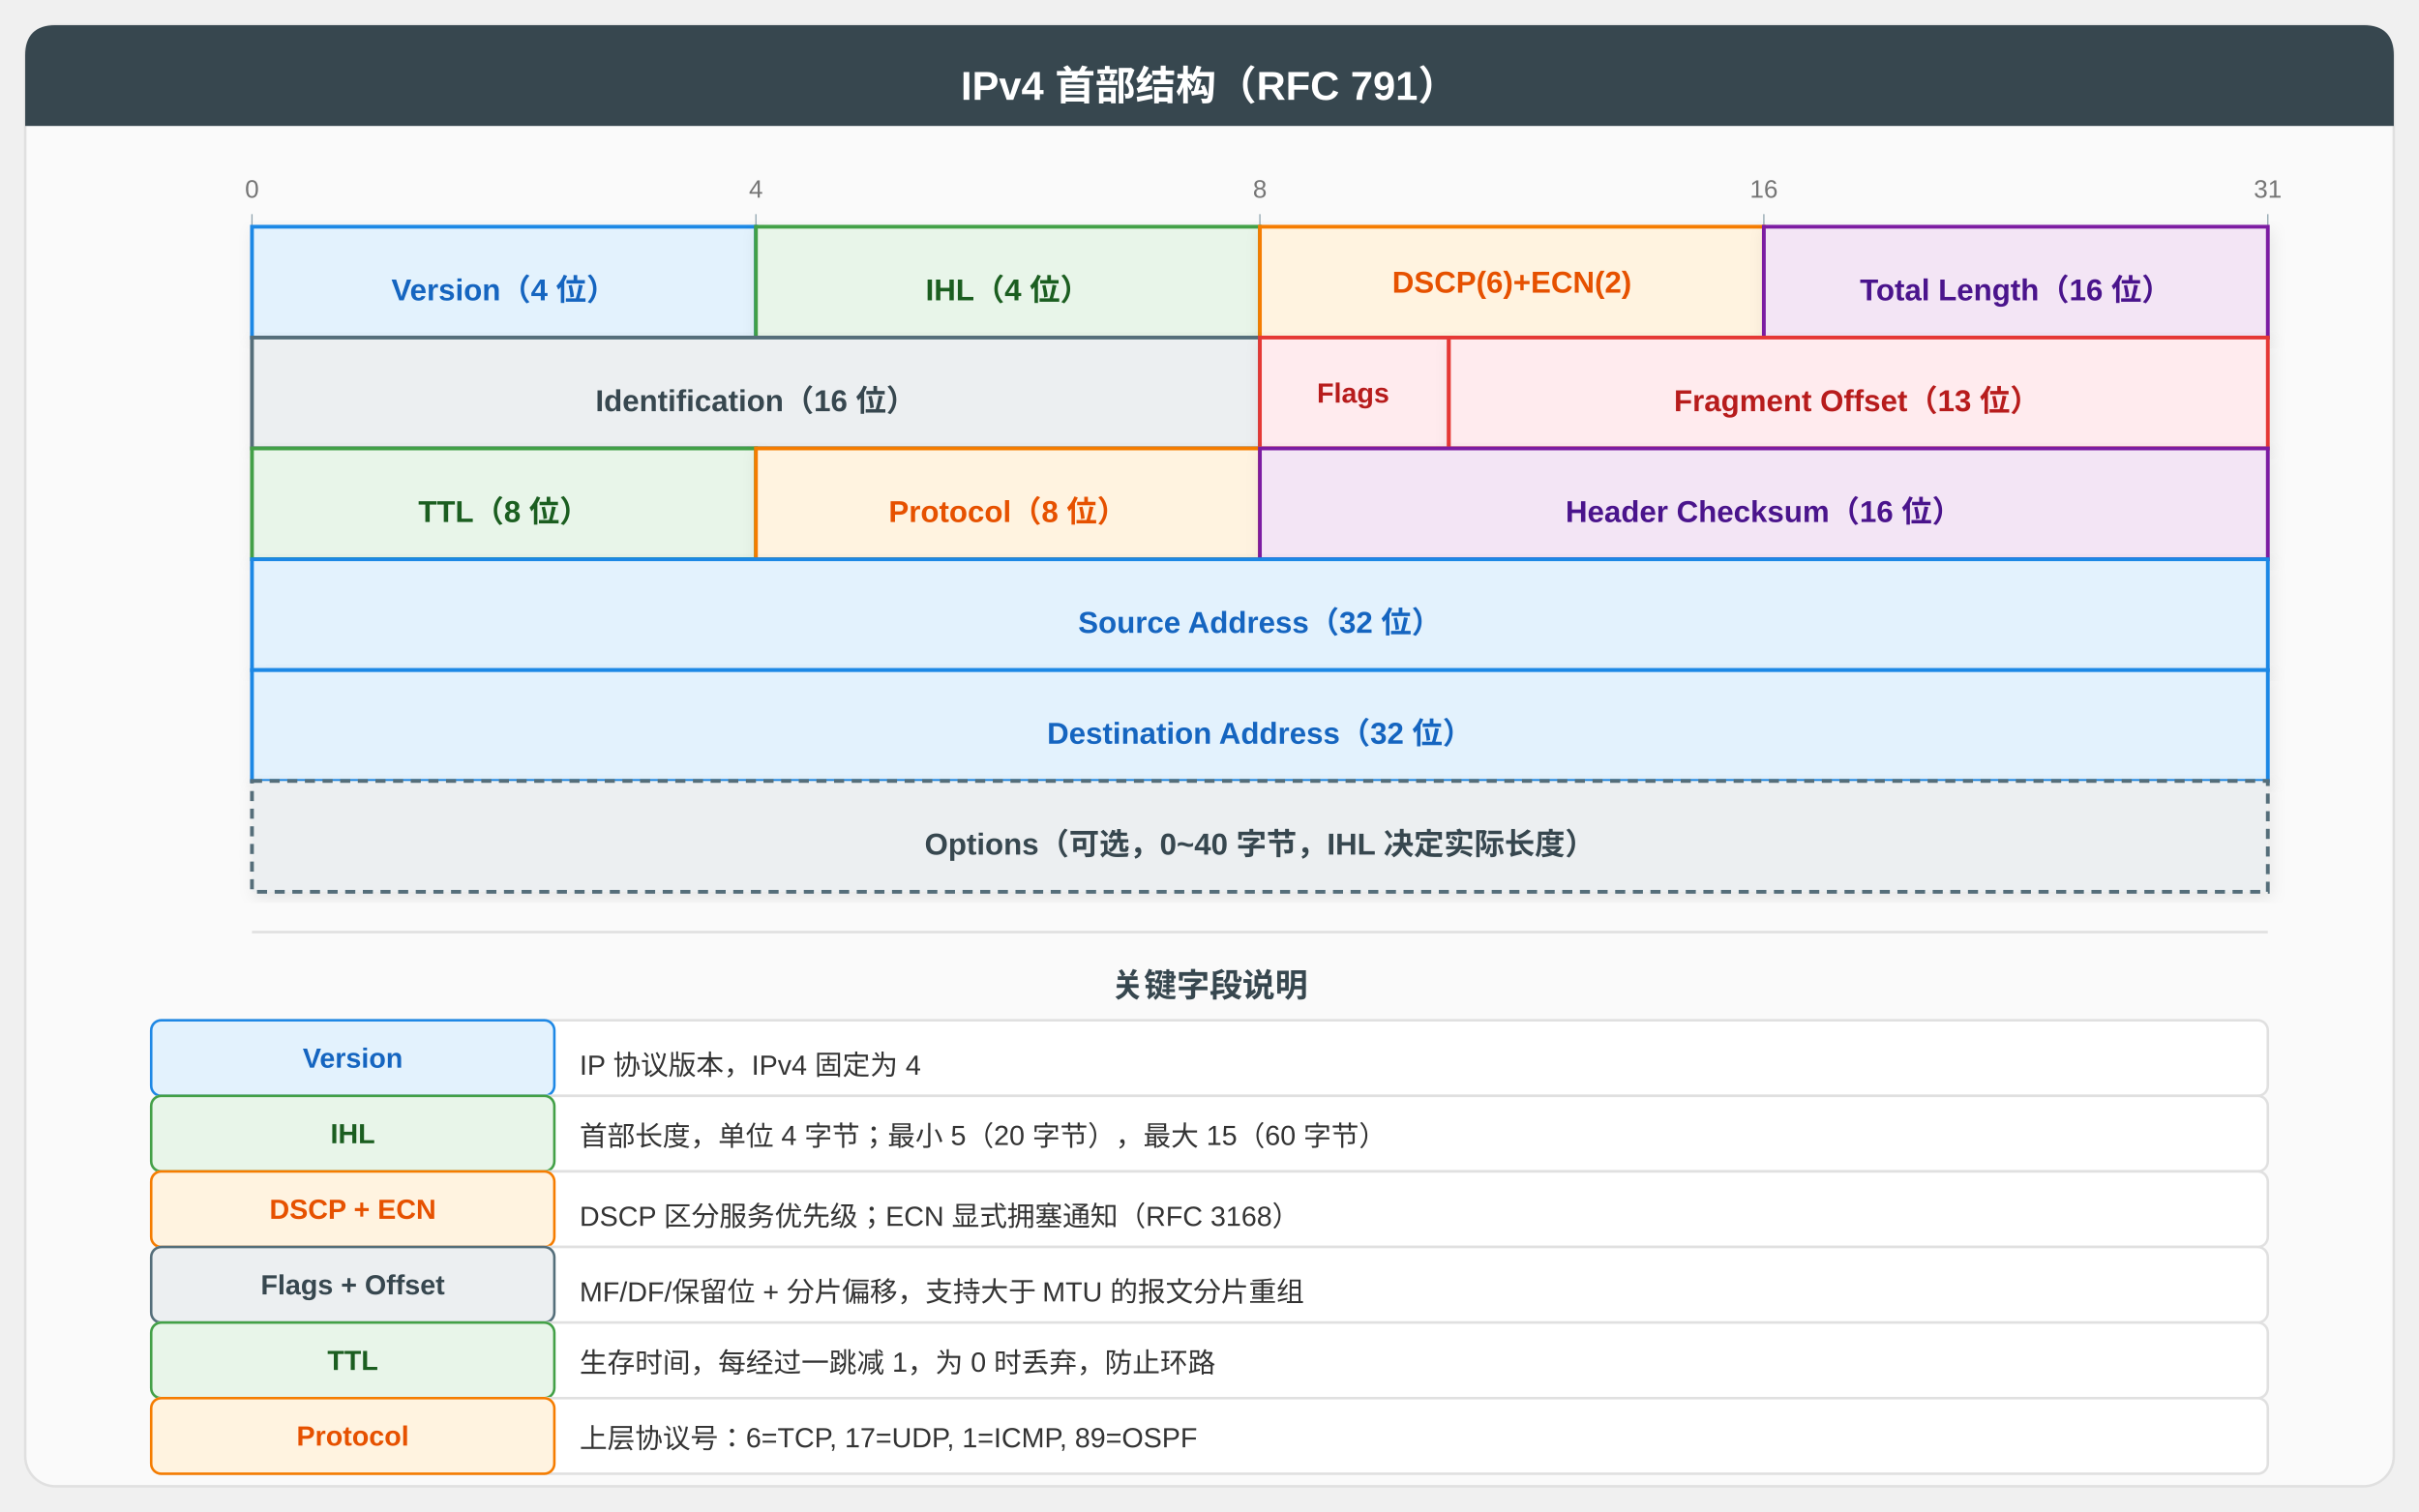
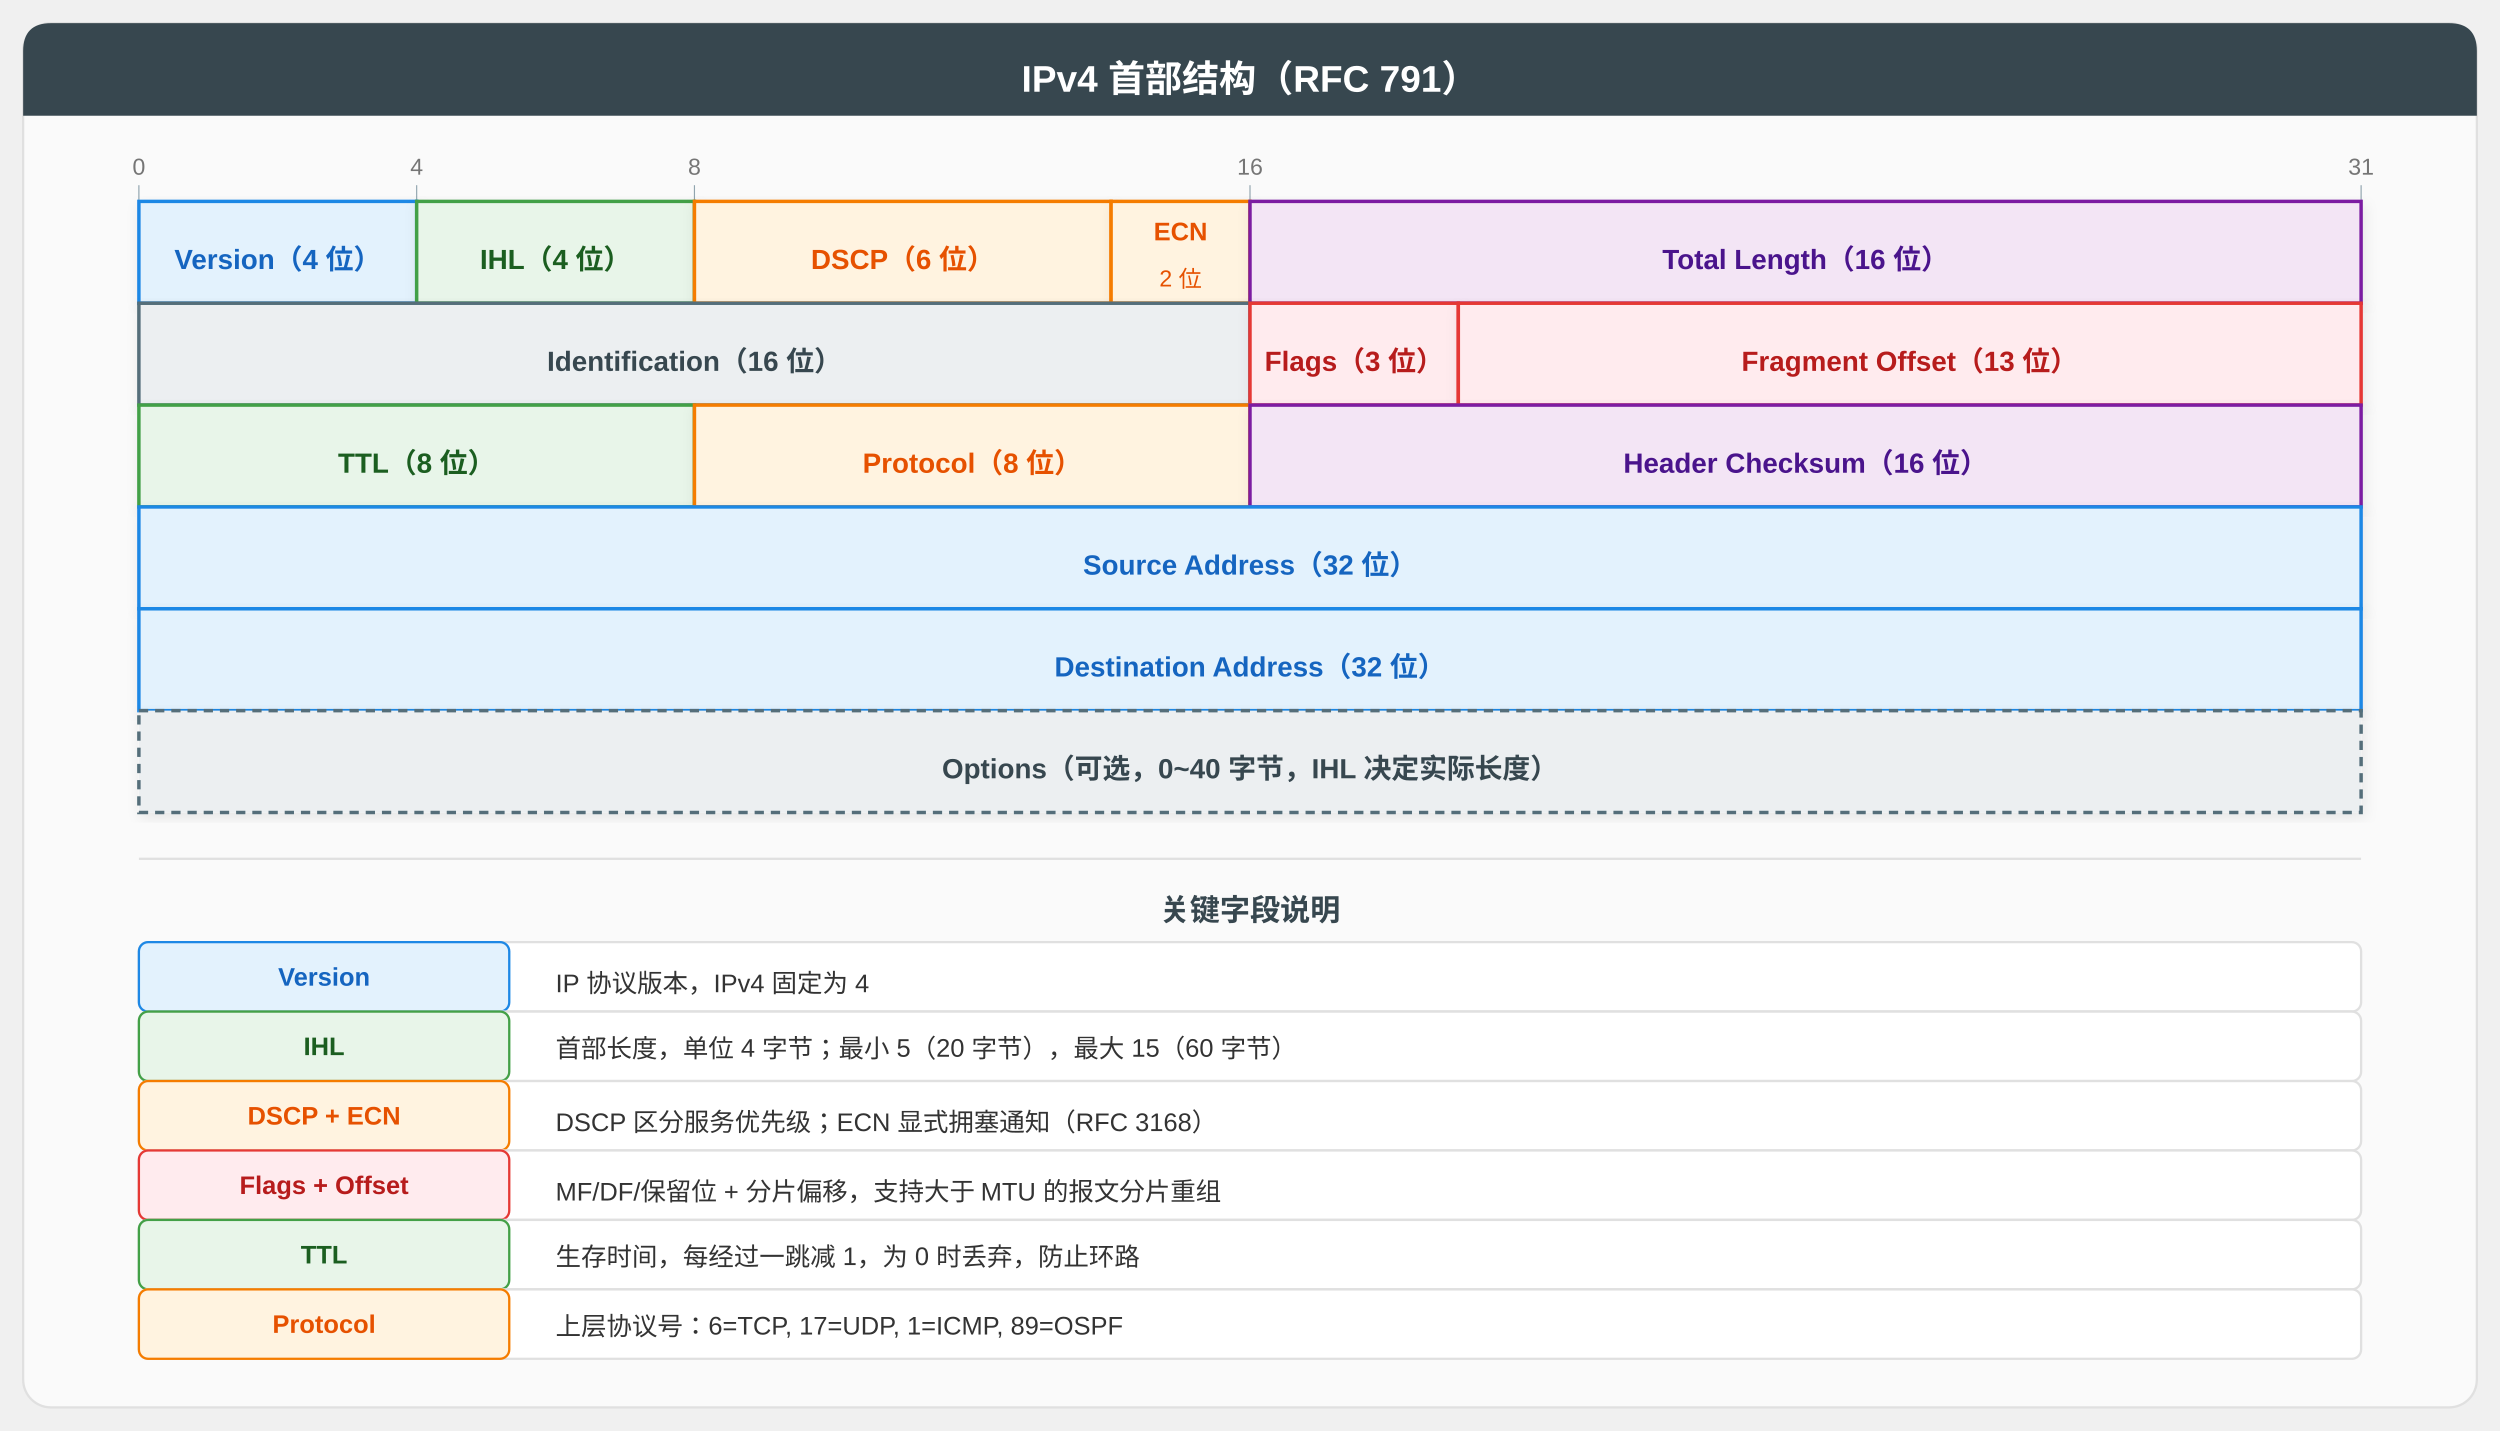
- <svg xmlns="http://www.w3.org/2000/svg" viewBox="0 0 960 600" font-family="'Segoe UI',Arial,sans-serif">
+ <svg xmlns="http://www.w3.org/2000/svg" viewBox="0 0 1080 618" font-family="'Segoe UI',Arial,sans-serif">
  <defs>
    <filter id="s1">
      <feDropShadow dx="1" dy="2" flood-color="#000" flood-opacity="0.08" stdDeviation="3" />
    </filter>
-     <marker id="ah" markerWidth="8" markerHeight="6" refX="8" refY="3" orient="auto">
-       <path d="M0,0 L8,3 L0,6Z" fill="#90A4AE" />
-     </marker>
  </defs>
-   <rect x="10" y="10" width="940" height="580" rx="12" fill="#FAFAFA" stroke="#E0E0E0" stroke-width="1" />
-   <path d="M10,22 Q10,10 22,10 H938 Q950,10 950,22 V50 H10 Z" fill="#37474F" />
-   <text x="480" y="30" text-anchor="middle" dominant-baseline="central" font-size="16" font-weight="bold" fill="#FFFFFF">IPv4 首部结构（RFC 791）</text>
-   <text x="100" y="75" text-anchor="middle" dominant-baseline="central" font-size="10" fill="#757575">0</text>
-   <text x="300" y="75" text-anchor="middle" dominant-baseline="central" font-size="10" fill="#757575">4</text>
-   <text x="500" y="75" text-anchor="middle" dominant-baseline="central" font-size="10" fill="#757575">8</text>
-   <text x="700" y="75" text-anchor="middle" dominant-baseline="central" font-size="10" fill="#757575">16</text>
-   <text x="900" y="75" text-anchor="middle" dominant-baseline="central" font-size="10" fill="#757575">31</text>
-   <line x1="100" y1="85" x2="100" y2="90" stroke="#90A4AE" stroke-width="0.5" />
-   <line x1="300" y1="85" x2="300" y2="90" stroke="#90A4AE" stroke-width="0.5" />
-   <line x1="500" y1="85" x2="500" y2="90" stroke="#90A4AE" stroke-width="0.5" />
-   <line x1="700" y1="85" x2="700" y2="90" stroke="#90A4AE" stroke-width="0.5" />
-   <line x1="900" y1="85" x2="900" y2="90" stroke="#90A4AE" stroke-width="0.5" />
-   <rect x="100" y="90" width="200" height="44" fill="#E3F2FD" stroke="#1E88E5" stroke-width="1.5" filter="url(#s1)" />
-   <text x="200" y="112" text-anchor="middle" dominant-baseline="central" font-size="12" font-weight="600" fill="#1565C0">Version（4 位）</text>
-   <rect x="300" y="90" width="200" height="44" fill="#E8F5E9" stroke="#43A047" stroke-width="1.5" filter="url(#s1)" />
-   <text x="400" y="112" text-anchor="middle" dominant-baseline="central" font-size="12" font-weight="600" fill="#1B5E20">IHL（4 位）</text>
-   <rect x="500" y="90" width="200" height="44" fill="#FFF3E0" stroke="#F57C00" stroke-width="1.5" filter="url(#s1)" />
-   <text x="600" y="112" text-anchor="middle" dominant-baseline="central" font-size="12" font-weight="600" fill="#E65100">DSCP(6)+ECN(2)</text>
-   <rect x="700" y="90" width="200" height="44" fill="#F3E5F5" stroke="#7B1FA2" stroke-width="1.5" filter="url(#s1)" />
-   <text x="800" y="112" text-anchor="middle" dominant-baseline="central" font-size="12" font-weight="600" fill="#4A148C">Total Length（16 位）</text>
-   <rect x="100" y="134" width="400" height="44" fill="#ECEFF1" stroke="#546E7A" stroke-width="1.5" filter="url(#s1)" />
-   <text x="300" y="156" text-anchor="middle" dominant-baseline="central" font-size="12" font-weight="600" fill="#37474F">Identification（16 位）</text>
-   <rect x="500" y="134" width="75" height="44" fill="#FFEBEE" stroke="#E53935" stroke-width="1.5" filter="url(#s1)" />
-   <text x="537" y="156" text-anchor="middle" dominant-baseline="central" font-size="11" font-weight="600" fill="#B71C1C">Flags</text>
-   <rect x="575" y="134" width="325" height="44" fill="#FFEBEE" stroke="#E53935" stroke-width="1.5" filter="url(#s1)" />
-   <text x="737" y="156" text-anchor="middle" dominant-baseline="central" font-size="12" font-weight="600" fill="#B71C1C">Fragment Offset（13 位）</text>
-   <rect x="100" y="178" width="200" height="44" fill="#E8F5E9" stroke="#43A047" stroke-width="1.5" filter="url(#s1)" />
-   <text x="200" y="200" text-anchor="middle" dominant-baseline="central" font-size="12" font-weight="600" fill="#1B5E20">TTL（8 位）</text>
-   <rect x="300" y="178" width="200" height="44" fill="#FFF3E0" stroke="#F57C00" stroke-width="1.5" filter="url(#s1)" />
-   <text x="400" y="200" text-anchor="middle" dominant-baseline="central" font-size="12" font-weight="600" fill="#E65100">Protocol（8 位）</text>
-   <rect x="500" y="178" width="400" height="44" fill="#F3E5F5" stroke="#7B1FA2" stroke-width="1.5" filter="url(#s1)" />
-   <text x="700" y="200" text-anchor="middle" dominant-baseline="central" font-size="12" font-weight="600" fill="#4A148C">Header Checksum（16 位）</text>
-   <rect x="100" y="222" width="800" height="44" fill="#E3F2FD" stroke="#1E88E5" stroke-width="1.5" filter="url(#s1)" />
-   <text x="500" y="244" text-anchor="middle" dominant-baseline="central" font-size="12" font-weight="600" fill="#1565C0">Source Address（32 位）</text>
-   <rect x="100" y="266" width="800" height="44" fill="#E3F2FD" stroke="#1E88E5" stroke-width="1.5" filter="url(#s1)" />
-   <text x="500" y="288" text-anchor="middle" dominant-baseline="central" font-size="12" font-weight="600" fill="#1565C0">Destination Address（32 位）</text>
-   <rect x="100" y="310" width="800" height="44" fill="#ECEFF1" stroke="#546E7A" stroke-width="1.5" stroke-dasharray="4,3" filter="url(#s1)" />
-   <text x="500" y="332" text-anchor="middle" dominant-baseline="central" font-size="12" font-weight="600" fill="#37474F">Options（可选，0~40 字节，IHL 决定实际长度）</text>
-   <line x1="100" y1="370" x2="900" y2="370" stroke="#E0E0E0" stroke-width="1" />
-   <text x="480" y="390" text-anchor="middle" dominant-baseline="central" font-size="13" font-weight="600" fill="#37474F">关键字段说明</text>
-   <rect x="60" y="405" width="840" height="30" rx="4" fill="#FFFFFF" stroke="#E0E0E0" stroke-width="1" />
-   <rect x="60" y="405" width="160" height="30" rx="4" fill="#E3F2FD" stroke="#1E88E5" stroke-width="1" />
-   <text x="140" y="420" text-anchor="middle" dominant-baseline="central" font-size="11" font-weight="600" fill="#1565C0">Version</text>
-   <text x="230" y="420" text-anchor="start" dominant-baseline="central" font-size="11" fill="#333">IP 协议版本，IPv4 固定为 4</text>
-   <rect x="60" y="435" width="840" height="30" rx="4" fill="#FFFFFF" stroke="#E0E0E0" stroke-width="1" />
-   <rect x="60" y="435" width="160" height="30" rx="4" fill="#E8F5E9" stroke="#43A047" stroke-width="1" />
-   <text x="140" y="450" text-anchor="middle" dominant-baseline="central" font-size="11" font-weight="600" fill="#1B5E20">IHL</text>
-   <text x="230" y="450" text-anchor="start" dominant-baseline="central" font-size="11" fill="#333">首部长度，单位 4 字节；最小 5（20 字节），最大 15（60 字节）</text>
-   <rect x="60" y="465" width="840" height="30" rx="4" fill="#FFFFFF" stroke="#E0E0E0" stroke-width="1" />
-   <rect x="60" y="465" width="160" height="30" rx="4" fill="#FFF3E0" stroke="#F57C00" stroke-width="1" />
-   <text x="140" y="480" text-anchor="middle" dominant-baseline="central" font-size="11" font-weight="600" fill="#E65100">DSCP + ECN</text>
-   <text x="230" y="480" text-anchor="start" dominant-baseline="central" font-size="11" fill="#333">DSCP 区分服务优先级；ECN 显式拥塞通知（RFC 3168）</text>
-   <rect x="60" y="495" width="840" height="30" rx="4" fill="#FFFFFF" stroke="#E0E0E0" stroke-width="1" />
-   <rect x="60" y="495" width="160" height="30" rx="4" fill="#ECEFF1" stroke="#546E7A" stroke-width="1" />
-   <text x="140" y="510" text-anchor="middle" dominant-baseline="central" font-size="11" font-weight="600" fill="#37474F">Flags + Offset</text>
-   <text x="230" y="510" text-anchor="start" dominant-baseline="central" font-size="11" fill="#333">MF/DF/保留位 + 分片偏移，支持大于 MTU 的报文分片重组</text>
-   <rect x="60" y="525" width="840" height="30" rx="4" fill="#FFFFFF" stroke="#E0E0E0" stroke-width="1" />
-   <rect x="60" y="525" width="160" height="30" rx="4" fill="#E8F5E9" stroke="#43A047" stroke-width="1" />
-   <text x="140" y="540" text-anchor="middle" dominant-baseline="central" font-size="11" font-weight="600" fill="#1B5E20">TTL</text>
-   <text x="230" y="540" text-anchor="start" dominant-baseline="central" font-size="11" fill="#333">生存时间，每经过一跳减 1，为 0 时丢弃，防止环路</text>
-   <rect x="60" y="555" width="840" height="30" rx="4" fill="#FFFFFF" stroke="#E0E0E0" stroke-width="1" />
-   <rect x="60" y="555" width="160" height="30" rx="4" fill="#FFF3E0" stroke="#F57C00" stroke-width="1" />
-   <text x="140" y="570" text-anchor="middle" dominant-baseline="central" font-size="11" font-weight="600" fill="#E65100">Protocol</text>
-   <text x="230" y="570" text-anchor="start" dominant-baseline="central" font-size="11" fill="#333">上层协议号：6=TCP, 17=UDP, 1=ICMP, 89=OSPF</text>
+   <rect x="10" y="10" width="1060" height="598" rx="12" fill="#FAFAFA" stroke="#E0E0E0" stroke-width="1" />
+   <path d="M10,22 Q10,10 22,10 H1058 Q1070,10 1070,22 V50 H10 Z" fill="#37474F" />
+   <text x="540" y="30" text-anchor="middle" dominant-baseline="central" font-size="16" font-weight="bold" fill="#FFFFFF">IPv4 首部结构（RFC 791）</text>
+   <text x="60" y="72" text-anchor="middle" dominant-baseline="central" font-size="10" fill="#757575">0</text>
+   <text x="180" y="72" text-anchor="middle" dominant-baseline="central" font-size="10" fill="#757575">4</text>
+   <text x="300" y="72" text-anchor="middle" dominant-baseline="central" font-size="10" fill="#757575">8</text>
+   <text x="540" y="72" text-anchor="middle" dominant-baseline="central" font-size="10" fill="#757575">16</text>
+   <text x="1020" y="72" text-anchor="middle" dominant-baseline="central" font-size="10" fill="#757575">31</text>
+   <line x1="60" y1="80" x2="60" y2="87" stroke="#90A4AE" stroke-width="0.5" />
+   <line x1="180" y1="80" x2="180" y2="87" stroke="#90A4AE" stroke-width="0.5" />
+   <line x1="300" y1="80" x2="300" y2="87" stroke="#90A4AE" stroke-width="0.5" />
+   <line x1="540" y1="80" x2="540" y2="87" stroke="#90A4AE" stroke-width="0.5" />
+   <line x1="1020" y1="80" x2="1020" y2="87" stroke="#90A4AE" stroke-width="0.5" />
+   <rect x="60" y="87" width="120" height="44" fill="#E3F2FD" stroke="#1E88E5" stroke-width="1.5" filter="url(#s1)" />
+   <text x="120" y="109" text-anchor="middle" dominant-baseline="central" font-size="12" font-weight="600" fill="#1565C0">Version（4 位）</text>
+   <rect x="180" y="87" width="120" height="44" fill="#E8F5E9" stroke="#43A047" stroke-width="1.5" filter="url(#s1)" />
+   <text x="240" y="109" text-anchor="middle" dominant-baseline="central" font-size="12" font-weight="600" fill="#1B5E20">IHL（4 位）</text>
+   <rect x="300" y="87" width="180" height="44" fill="#FFF3E0" stroke="#F57C00" stroke-width="1.5" filter="url(#s1)" />
+   <text x="390" y="109" text-anchor="middle" dominant-baseline="central" font-size="12" font-weight="600" fill="#E65100">DSCP（6 位）</text>
+   <rect x="480" y="87" width="60" height="44" fill="#FFF3E0" stroke="#F57C00" stroke-width="1.5" filter="url(#s1)" />
+   <text x="510" y="100" text-anchor="middle" dominant-baseline="central" font-size="11" font-weight="600" fill="#E65100">ECN</text>
+   <text x="510" y="118" text-anchor="middle" dominant-baseline="central" font-size="10" fill="#E65100">2 位</text>
+   <rect x="540" y="87" width="480" height="44" fill="#F3E5F5" stroke="#7B1FA2" stroke-width="1.5" filter="url(#s1)" />
+   <text x="780" y="109" text-anchor="middle" dominant-baseline="central" font-size="12" font-weight="600" fill="#4A148C">Total Length（16 位）</text>
+   <rect x="60" y="131" width="480" height="44" fill="#ECEFF1" stroke="#546E7A" stroke-width="1.5" filter="url(#s1)" />
+   <text x="300" y="153" text-anchor="middle" dominant-baseline="central" font-size="12" font-weight="600" fill="#37474F">Identification（16 位）</text>
+   <rect x="540" y="131" width="90" height="44" fill="#FFEBEE" stroke="#E53935" stroke-width="1.5" filter="url(#s1)" />
+   <text x="585" y="153" text-anchor="middle" dominant-baseline="central" font-size="12" font-weight="600" fill="#B71C1C">Flags（3 位）</text>
+   <rect x="630" y="131" width="390" height="44" fill="#FFEBEE" stroke="#E53935" stroke-width="1.5" filter="url(#s1)" />
+   <text x="825" y="153" text-anchor="middle" dominant-baseline="central" font-size="12" font-weight="600" fill="#B71C1C">Fragment Offset（13 位）</text>
+   <rect x="60" y="175" width="240" height="44" fill="#E8F5E9" stroke="#43A047" stroke-width="1.5" filter="url(#s1)" />
+   <text x="180" y="197" text-anchor="middle" dominant-baseline="central" font-size="12" font-weight="600" fill="#1B5E20">TTL（8 位）</text>
+   <rect x="300" y="175" width="240" height="44" fill="#FFF3E0" stroke="#F57C00" stroke-width="1.5" filter="url(#s1)" />
+   <text x="420" y="197" text-anchor="middle" dominant-baseline="central" font-size="12" font-weight="600" fill="#E65100">Protocol（8 位）</text>
+   <rect x="540" y="175" width="480" height="44" fill="#F3E5F5" stroke="#7B1FA2" stroke-width="1.5" filter="url(#s1)" />
+   <text x="780" y="197" text-anchor="middle" dominant-baseline="central" font-size="12" font-weight="600" fill="#4A148C">Header Checksum（16 位）</text>
+   <rect x="60" y="219" width="960" height="44" fill="#E3F2FD" stroke="#1E88E5" stroke-width="1.5" filter="url(#s1)" />
+   <text x="540" y="241" text-anchor="middle" dominant-baseline="central" font-size="12" font-weight="600" fill="#1565C0">Source Address（32 位）</text>
+   <rect x="60" y="263" width="960" height="44" fill="#E3F2FD" stroke="#1E88E5" stroke-width="1.5" filter="url(#s1)" />
+   <text x="540" y="285" text-anchor="middle" dominant-baseline="central" font-size="12" font-weight="600" fill="#1565C0">Destination Address（32 位）</text>
+   <rect x="60" y="307" width="960" height="44" fill="#ECEFF1" stroke="#546E7A" stroke-width="1.5" stroke-dasharray="4,3" filter="url(#s1)" />
+   <text x="540" y="329" text-anchor="middle" dominant-baseline="central" font-size="12" font-weight="600" fill="#37474F">Options（可选，0~40 字节，IHL 决定实际长度）</text>
+   <line x1="60" y1="371" x2="1020" y2="371" stroke="#E0E0E0" stroke-width="1" />
+   <text x="540" y="392" text-anchor="middle" dominant-baseline="central" font-size="13" font-weight="600" fill="#37474F">关键字段说明</text>
+   <rect x="60" y="407" width="960" height="30" rx="4" fill="#FFFFFF" stroke="#E0E0E0" stroke-width="1" />
+   <rect x="60" y="407" width="160" height="30" rx="4" fill="#E3F2FD" stroke="#1E88E5" stroke-width="1" />
+   <text x="140" y="422" text-anchor="middle" dominant-baseline="central" font-size="11" font-weight="600" fill="#1565C0">Version</text>
+   <text x="240" y="422" text-anchor="start" dominant-baseline="central" font-size="11" fill="#333">IP 协议版本，IPv4 固定为 4</text>
+   <rect x="60" y="437" width="960" height="30" rx="4" fill="#FFFFFF" stroke="#E0E0E0" stroke-width="1" />
+   <rect x="60" y="437" width="160" height="30" rx="4" fill="#E8F5E9" stroke="#43A047" stroke-width="1" />
+   <text x="140" y="452" text-anchor="middle" dominant-baseline="central" font-size="11" font-weight="600" fill="#1B5E20">IHL</text>
+   <text x="240" y="452" text-anchor="start" dominant-baseline="central" font-size="11" fill="#333">首部长度，单位 4 字节；最小 5（20 字节），最大 15（60 字节）</text>
+   <rect x="60" y="467" width="960" height="30" rx="4" fill="#FFFFFF" stroke="#E0E0E0" stroke-width="1" />
+   <rect x="60" y="467" width="160" height="30" rx="4" fill="#FFF3E0" stroke="#F57C00" stroke-width="1" />
+   <text x="140" y="482" text-anchor="middle" dominant-baseline="central" font-size="11" font-weight="600" fill="#E65100">DSCP + ECN</text>
+   <text x="240" y="482" text-anchor="start" dominant-baseline="central" font-size="11" fill="#333">DSCP 区分服务优先级；ECN 显式拥塞通知（RFC 3168）</text>
+   <rect x="60" y="497" width="960" height="30" rx="4" fill="#FFFFFF" stroke="#E0E0E0" stroke-width="1" />
+   <rect x="60" y="497" width="160" height="30" rx="4" fill="#FFEBEE" stroke="#E53935" stroke-width="1" />
+   <text x="140" y="512" text-anchor="middle" dominant-baseline="central" font-size="11" font-weight="600" fill="#B71C1C">Flags + Offset</text>
+   <text x="240" y="512" text-anchor="start" dominant-baseline="central" font-size="11" fill="#333">MF/DF/保留位 + 分片偏移，支持大于 MTU 的报文分片重组</text>
+   <rect x="60" y="527" width="960" height="30" rx="4" fill="#FFFFFF" stroke="#E0E0E0" stroke-width="1" />
+   <rect x="60" y="527" width="160" height="30" rx="4" fill="#E8F5E9" stroke="#43A047" stroke-width="1" />
+   <text x="140" y="542" text-anchor="middle" dominant-baseline="central" font-size="11" font-weight="600" fill="#1B5E20">TTL</text>
+   <text x="240" y="542" text-anchor="start" dominant-baseline="central" font-size="11" fill="#333">生存时间，每经过一跳减 1，为 0 时丢弃，防止环路</text>
+   <rect x="60" y="557" width="960" height="30" rx="4" fill="#FFFFFF" stroke="#E0E0E0" stroke-width="1" />
+   <rect x="60" y="557" width="160" height="30" rx="4" fill="#FFF3E0" stroke="#F57C00" stroke-width="1" />
+   <text x="140" y="572" text-anchor="middle" dominant-baseline="central" font-size="11" font-weight="600" fill="#E65100">Protocol</text>
+   <text x="240" y="572" text-anchor="start" dominant-baseline="central" font-size="11" fill="#333">上层协议号：6=TCP, 17=UDP, 1=ICMP, 89=OSPF</text>
</svg>
